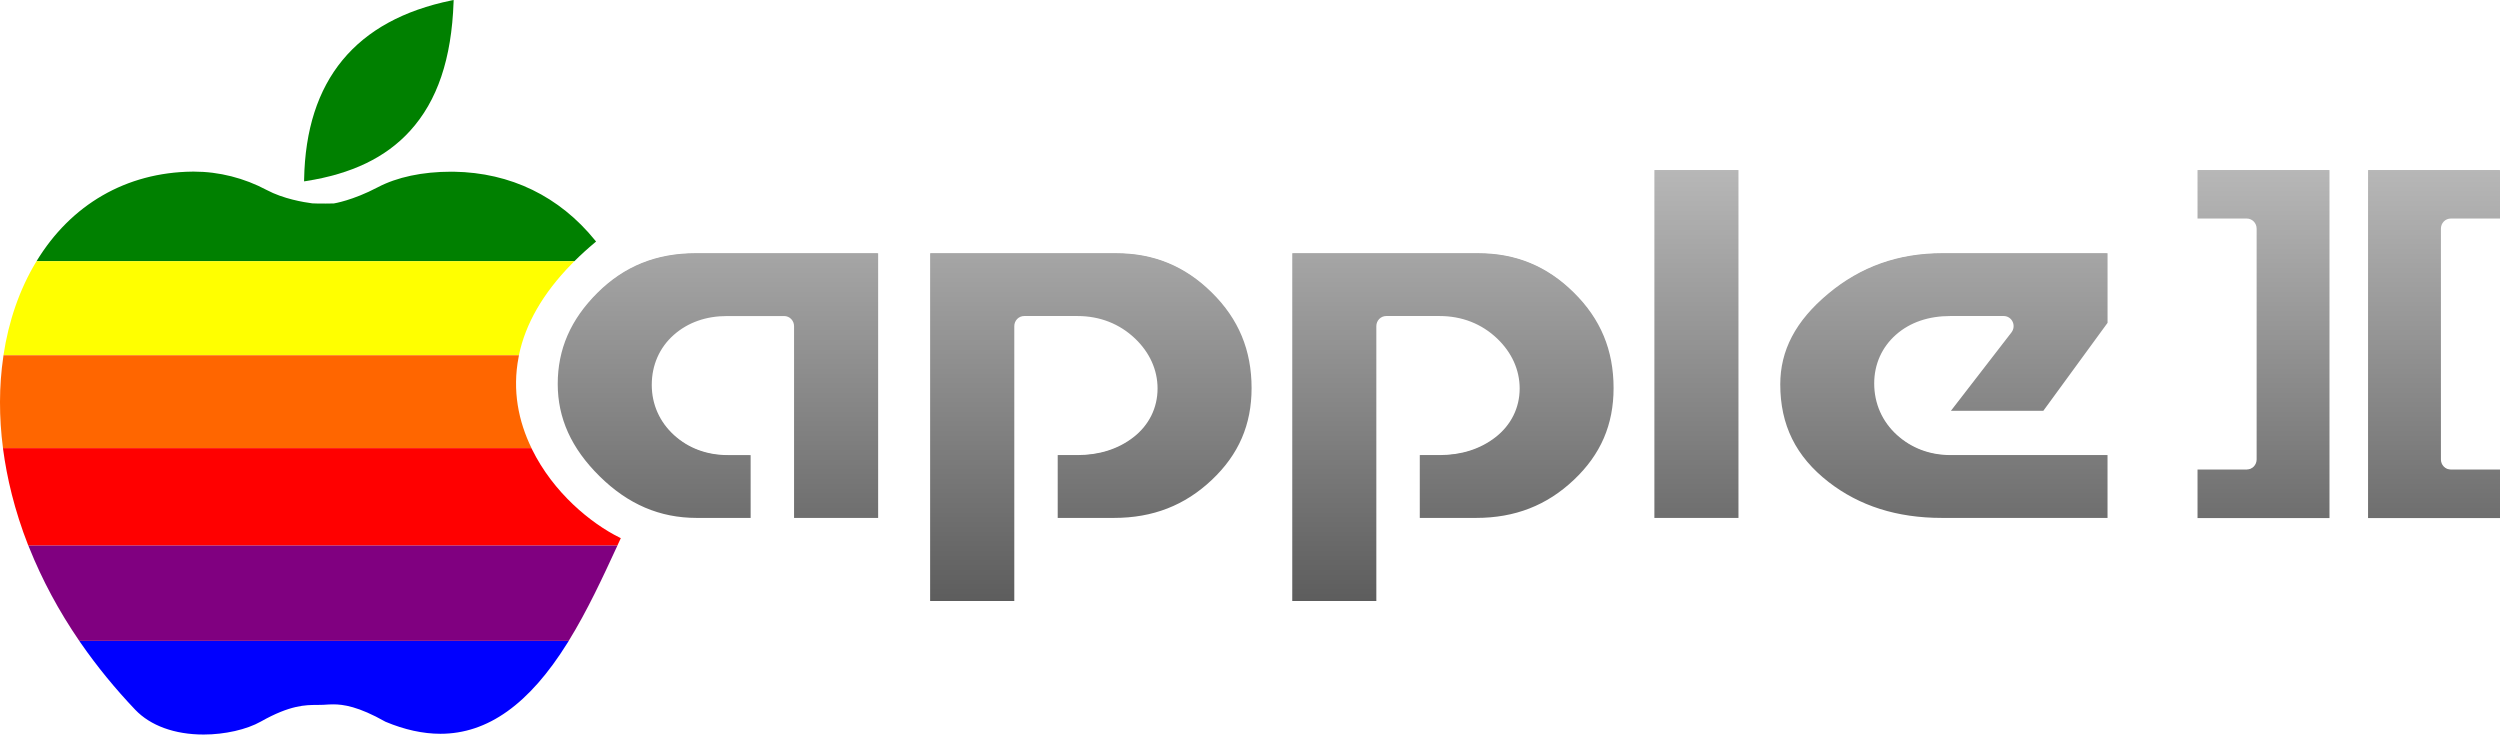
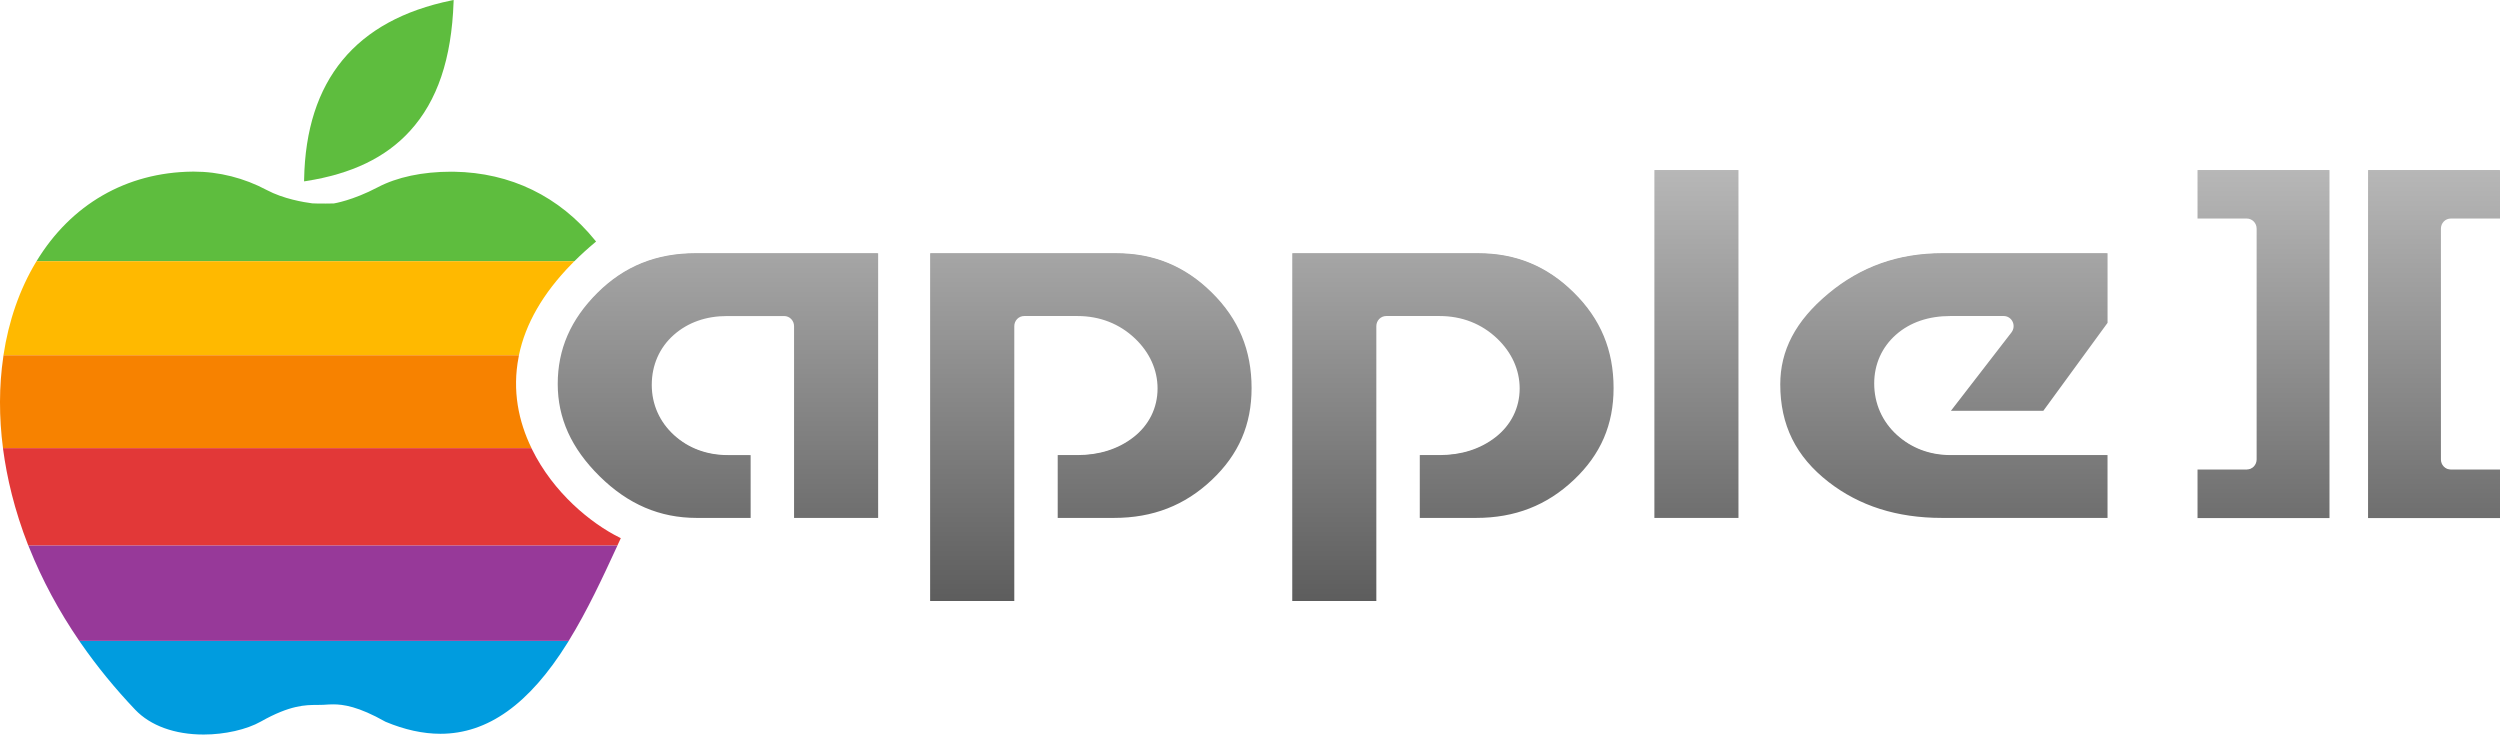
- <svg xmlns="http://www.w3.org/2000/svg" version="1.2" baseProfile="tiny" id="svg2" x="0px" y="0px" width="564.703px" height="165.918px" viewBox="0 0 564.703 165.918" xml:space="preserve">
+ <svg xmlns="http://www.w3.org/2000/svg" version="1.2" id="svg2" x="0px" y="0px" width="564.703px" height="165.918px" viewBox="0 0 564.703 165.918" xml:space="preserve">
+   <defs id="defs36" />
  <g id="layer1">
</g>
  <g id="layer5">
</g>
-   <path fill="#008000" d="M92.609,29.581c6.181-6.782,9.402-16.306,9.846-29.116L102.471,0l-0.455,0.093  C80.308,4.534,69.097,18.14,68.694,40.532l-0.008,0.436l0.431-0.067C79.458,39.282,87.142,35.578,92.609,29.581z" />
-   <path fill="#0000FF" d="M17.902,144.756l0.399,0.574c3.588,5.176,7.703,10.211,12.229,14.971c3.447,3.623,8.938,5.617,15.46,5.617  c4.78,0,9.736-1.124,12.935-2.934c6.618-3.74,10.125-3.748,12.685-3.752c0.514,0,0.994-0.002,1.456-0.029l0.418-0.027  c0.554-0.035,1.126-0.074,1.771-0.074c2.27,0,5.66,0.445,11.823,3.928c4.301,1.805,8.472,2.718,12.397,2.718  c0.001,0,0.001,0,0.002,0c10.686,0,20.056-6.688,28.644-20.431l0.351-0.561H17.902L17.902,144.756z" />
-   <path fill="#008000" d="M129.742,59.003c1.429-1.424,2.969-2.828,4.623-4.208l0.277-0.231l-0.228-0.281  c-8.055-9.936-19.085-15.294-31.897-15.496l-0.587-0.003c-6.493,0-12.235,1.217-16.604,3.519c-5.666,2.984-9.88,3.646-9.921,3.652  c-0.074,0.01-0.538,0.028-1.81,0.028c-1.544,0-2.877-0.025-3.037-0.048l-0.102-0.013c-1.817-0.235-6.448-0.997-10.202-2.998  c-5.102-2.72-10.786-4.159-16.437-4.159l-0.372,0.002c-14.942,0.167-27.433,7.448-35.194,20.236H129.742z" />
-   <path fill="#FFFF00" d="M117.214,80.245c1.47-7.11,5.439-14.013,11.911-20.619l0.61-0.623H8.249L8.142,59.18  c-3.723,6.178-6.189,13.324-7.36,21.064L117.214,80.245L117.214,80.245z" />
-   <path fill="#FF6600" d="M120.06,101.229c-2.938-6.035-4.381-13.008-2.919-20.542l0.084-0.437H0.794L0.748,80.56  c-0.985,6.711-0.985,13.658-0.074,20.668H120.06L120.06,101.229z" />
-   <path fill="#FF0000" d="M6.393,123.243h133.058l0.779-1.685l-0.32-0.158c-6.368-3.153-14.905-10.055-19.765-19.967l-0.101-0.205  H0.67l0.055,0.414C1.537,107.715,3.197,115.092,6.393,123.243z" />
-   <path fill="#800080" d="M17.904,144.756H128.46c4.221-6.841,7.701-14.373,10.758-20.992l0.24-0.52H6.414l0.201,0.502  C9.523,131.01,13.3,138.029,17.904,144.756z" />
+   <path fill="#008000" d="M92.609,29.581c6.181-6.782,9.402-16.306,9.846-29.116L102.471,0l-0.455,0.093  C80.308,4.534,69.097,18.14,68.694,40.532l-0.008,0.436l0.431-0.067C79.458,39.282,87.142,35.578,92.609,29.581z" id="path12" style="fill:#5ebd3e;fill-opacity:1" />
+   <path fill="#0000FF" d="M17.902,144.756l0.399,0.574c3.588,5.176,7.703,10.211,12.229,14.971c3.447,3.623,8.938,5.617,15.46,5.617  c4.78,0,9.736-1.124,12.935-2.934c6.618-3.74,10.125-3.748,12.685-3.752c0.514,0,0.994-0.002,1.456-0.029l0.418-0.027  c0.554-0.035,1.126-0.074,1.771-0.074c2.27,0,5.66,0.445,11.823,3.928c4.301,1.805,8.472,2.718,12.397,2.718  c0.001,0,0.001,0,0.002,0c10.686,0,20.056-6.688,28.644-20.431l0.351-0.561H17.902L17.902,144.756z" id="path14" style="fill:#009cdf;fill-opacity:1" />
+   <path fill="#008000" d="M129.742,59.003c1.429-1.424,2.969-2.828,4.623-4.208l0.277-0.231l-0.228-0.281  c-8.055-9.936-19.085-15.294-31.897-15.496l-0.587-0.003c-6.493,0-12.235,1.217-16.604,3.519c-5.666,2.984-9.88,3.646-9.921,3.652  c-0.074,0.01-0.538,0.028-1.81,0.028c-1.544,0-2.877-0.025-3.037-0.048l-0.102-0.013c-1.817-0.235-6.448-0.997-10.202-2.998  c-5.102-2.72-10.786-4.159-16.437-4.159l-0.372,0.002c-14.942,0.167-27.433,7.448-35.194,20.236H129.742z" id="path16" style="fill:#5ebd3e;fill-opacity:1" />
+   <path fill="#FFFF00" d="M117.214,80.245c1.47-7.11,5.439-14.013,11.911-20.619l0.61-0.623H8.249L8.142,59.18  c-3.723,6.178-6.189,13.324-7.36,21.064L117.214,80.245L117.214,80.245z" id="path18" style="fill:#ffb900;fill-opacity:1" />
+   <path fill="#FF6600" d="M120.06,101.229c-2.938-6.035-4.381-13.008-2.919-20.542l0.084-0.437H0.794L0.748,80.56  c-0.985,6.711-0.985,13.658-0.074,20.668H120.06L120.06,101.229z" id="path20" style="fill:#f78200;fill-opacity:1" />
+   <path fill="#FF0000" d="M6.393,123.243h133.058l0.779-1.685l-0.32-0.158c-6.368-3.153-14.905-10.055-19.765-19.967l-0.101-0.205  H0.67l0.055,0.414C1.537,107.715,3.197,115.092,6.393,123.243z" id="path22" style="fill:#e23838;fill-opacity:1" />
+   <path fill="#800080" d="M17.904,144.756H128.46c4.221-6.841,7.701-14.373,10.758-20.992l0.24-0.52H6.414l0.201,0.502  C9.523,131.01,13.3,138.029,17.904,144.756z" id="path24" style="fill:#973999;fill-opacity:1" />
  <path id="path4012_1_" fill="#808080" d="M373.914,38.527v78.112h18.555V38.527H373.914z M496.601,38.527V49.02h10.902  c1.353,0,2.447,1.127,2.447,2.516v52.112c0,1.391-1.104,2.516-2.447,2.516h-10.902v10.514h29.365V38.527H496.601z M535.117,38.527  v24.235v53.916h29.367v-10.514h-10.902c-1.354,0-2.447-1.125-2.447-2.516V51.536c0-1.389,1.094-2.516,2.447-2.516h10.902V38.527  H535.117z M157.155,57.298c-8.841,0-16.031,2.907-22.043,8.88c-6.054,6.016-8.912,12.669-8.912,20.425  c0,7.646,3.015,14.396,9.423,20.705c6.392,6.299,13.492,9.33,21.751,9.33h11.962v-13.74h-4.931c-4.734,0-8.978-1.547-12.291-4.563  c-3.312-3.014-5.113-7.059-5.113-11.525c0-4.512,1.764-8.574,5.041-11.471c3.258-2.883,7.441-4.298,12.145-4.298h12.948  c1.352,0,2.447,1.125,2.447,2.514v43.083h18.555V57.298H157.155z M210.318,57.298v78.114h18.573V73.555  c0-1.389,1.096-2.514,2.447-2.514h12.053c5.064,0,9.608,1.756,13.167,5.162c3.29,3.152,5.131,7.128,5.131,11.433  c0,4.451-1.977,8.449-5.534,11.205c-3.511,2.724-7.878,4.058-12.765,4.058h-4.255v13.74h12.51c8.708,0,15.867-2.806,21.916-8.521  c6.044-5.714,8.93-12.373,8.93-20.576c0-8.5-2.894-15.452-8.913-21.4c-6.027-5.957-13.029-8.843-21.477-8.843L210.318,57.298  L210.318,57.298z M292.117,57.298v78.114h18.555V73.555c0-1.389,1.101-2.514,2.447-2.514h12.071c5.063,0,9.605,1.756,13.166,5.162  c3.292,3.152,5.132,7.128,5.132,11.433c0,4.457-1.998,8.453-5.554,11.205c-3.507,2.72-7.856,4.058-12.744,4.058h-4.257v13.74h12.511  c8.707,0,15.847-2.804,21.896-8.521c6.045-5.714,8.938-12.373,8.938-20.576c0-8.5-2.896-15.452-8.913-21.4  c-6.023-5.958-13.011-8.843-21.458-8.843L292.117,57.298L292.117,57.298z M438.763,57.298c-9.93,0-18.368,3.023-25.694,9.144  c-7.346,6.136-10.721,12.707-10.721,20.255c0,9.113,3.479,16.156,10.864,21.889c6.922,5.357,15.299,8.053,25.441,8.053h37.182  v-13.74h-35.283c-4.678,0-8.897-1.582-12.233-4.619c-3.357-3.057-5.188-7.188-5.188-11.784c0-4.388,1.765-8.339,4.986-11.189  c3.25-2.873,7.531-4.26,12.436-4.26h12.056c0.938,0.001,1.791,0.553,2.196,1.419c0.408,0.867,0.3,1.896-0.278,2.654l-13.388,17.322  h20.31l14.391-19.708V57.298H438.763z" />
  <linearGradient id="path4019_2_" gradientUnits="userSpaceOnUse" x1="345.342" y1="32.959" x2="345.342" y2="137.959">
-     <stop offset="0" style="stop-color:#BCBCBC" />
-     <stop offset="1" style="stop-color:#5B5B5B" />
+     <stop offset="0" style="stop-color:#BCBCBC" id="stop27" />
+     <stop offset="1" style="stop-color:#5B5B5B" id="stop29" />
  </linearGradient>
  <path id="path4019_1_" fill="url(#path4019_2_)" d="M373.694,38.42v78.566h18.993V38.42H373.694z M496.38,38.42v10.945h11.123  c0.592-0.001,1.16,0.239,1.578,0.668c0.418,0.43,0.652,1.015,0.65,1.623v52.113c0.002,0.604-0.232,1.188-0.65,1.621  c-0.418,0.43-0.986,0.67-1.578,0.668H496.38v10.965h29.808V38.42H496.38z M534.898,38.42v24.461v54.143h29.805v-10.963h-11.121  c-0.592,0.002-1.16-0.238-1.578-0.668c-0.418-0.434-0.652-1.016-0.645-1.621V51.657c-0.009-0.608,0.229-1.193,0.645-1.623  c0.418-0.43,0.986-0.67,1.578-0.668h11.121V38.42H534.898z M157.155,57.194c-8.891,0-16.138,2.923-22.189,8.936  c-6.09,6.05-8.985,12.775-8.985,20.591c0,7.713,3.035,14.527,9.479,20.879c6.426,6.332,13.601,9.387,21.915,9.387h12.181v-14.188  h-5.149c-4.688,0-8.873-1.522-12.145-4.506c-3.271-2.979-5.041-6.949-5.041-11.354c0-4.458,1.735-8.425,4.968-11.286  c3.214-2.846,7.337-4.263,11.998-4.263h12.948c0.592-0.001,1.16,0.239,1.577,0.669c0.418,0.43,0.653,1.015,0.651,1.62v43.313h18.993  V57.194H157.155z M210.098,57.194v78.564h19.012V73.674c-0.002-0.605,0.232-1.19,0.65-1.62c0.418-0.43,0.986-0.67,1.577-0.669  h12.053c5.016,0,9.501,1.74,13.021,5.106c3.255,3.119,5.06,7.022,5.06,11.264c0,4.388-1.951,8.302-5.46,11.021  c-3.47,2.688-7.771,4.021-12.62,4.021h-4.475v14.189h12.729c8.756,0,15.991-2.824,22.08-8.582  c6.084-5.745,8.984-12.479,8.984-20.739c0-8.559-2.909-15.583-8.967-21.569c-6.065-5.995-13.142-8.899-21.641-8.899L210.098,57.194  L210.098,57.194z M291.896,57.194v78.564h18.992V73.674c-0.001-0.605,0.231-1.19,0.649-1.62c0.42-0.43,0.983-0.67,1.58-0.669h12.065  c5.021,0,9.501,1.74,13.021,5.106c3.254,3.119,5.06,7.022,5.061,11.264c-0.001,4.396-1.973,8.304-5.479,11.021  c-3.469,2.688-7.754,4.021-12.604,4.021h-4.479v14.189h12.729c8.758,0,15.975-2.822,22.063-8.582  c6.086-5.745,8.983-12.479,8.983-20.739c0-8.559-2.905-15.583-8.967-21.569c-6.063-5.997-13.124-8.899-21.623-8.899L291.896,57.194  L291.896,57.194z M438.763,57.194c-9.973,0-18.477,3.027-25.842,9.18c-7.381,6.166-10.793,12.823-10.793,20.442  c0,9.178,3.506,16.309,10.938,22.078c6.964,5.387,15.401,8.092,25.588,8.092h37.397v-14.193H440.55  c-4.633,0-8.795-1.561-12.09-4.561c-3.313-3.021-5.113-7.082-5.113-11.623c0-4.33,1.734-8.188,4.912-11  c3.205-2.834,7.428-4.225,12.291-4.225h12.056c0.854-0.002,1.641,0.503,2.01,1.296c0.371,0.794,0.264,1.736-0.273,2.422  L440.68,92.787h20.875l14.502-19.862V57.194H438.763z" />
</svg>
